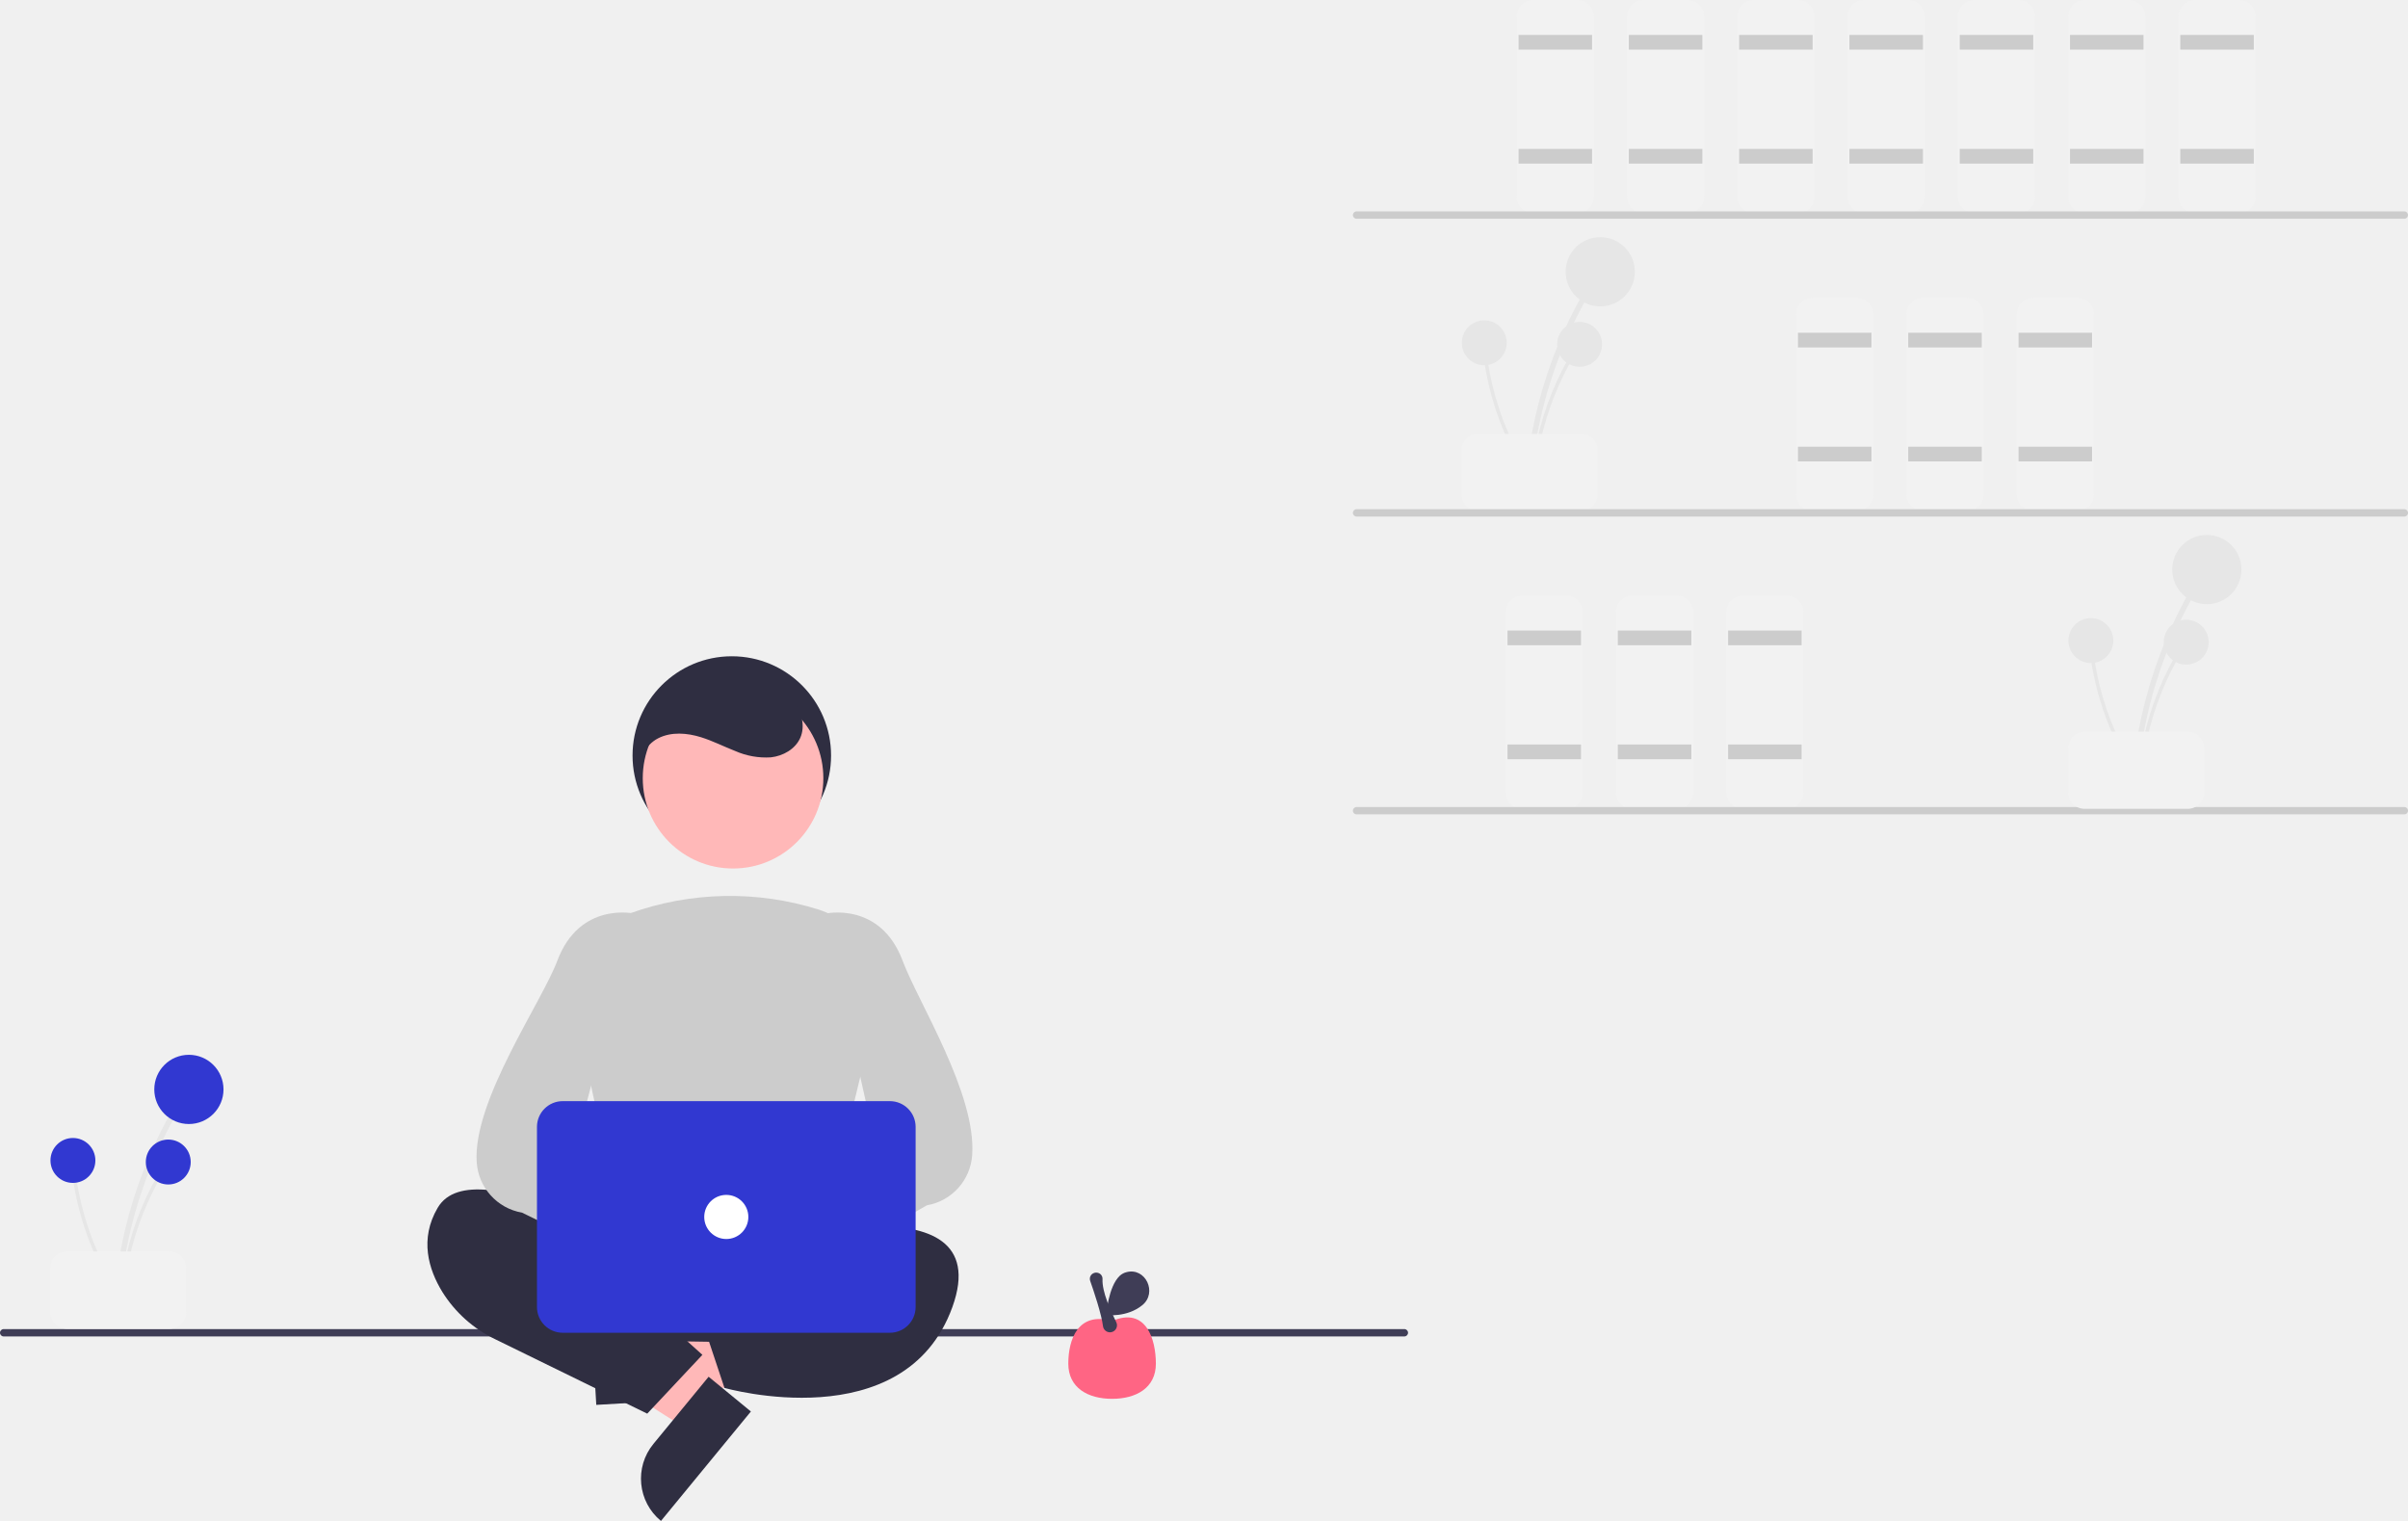
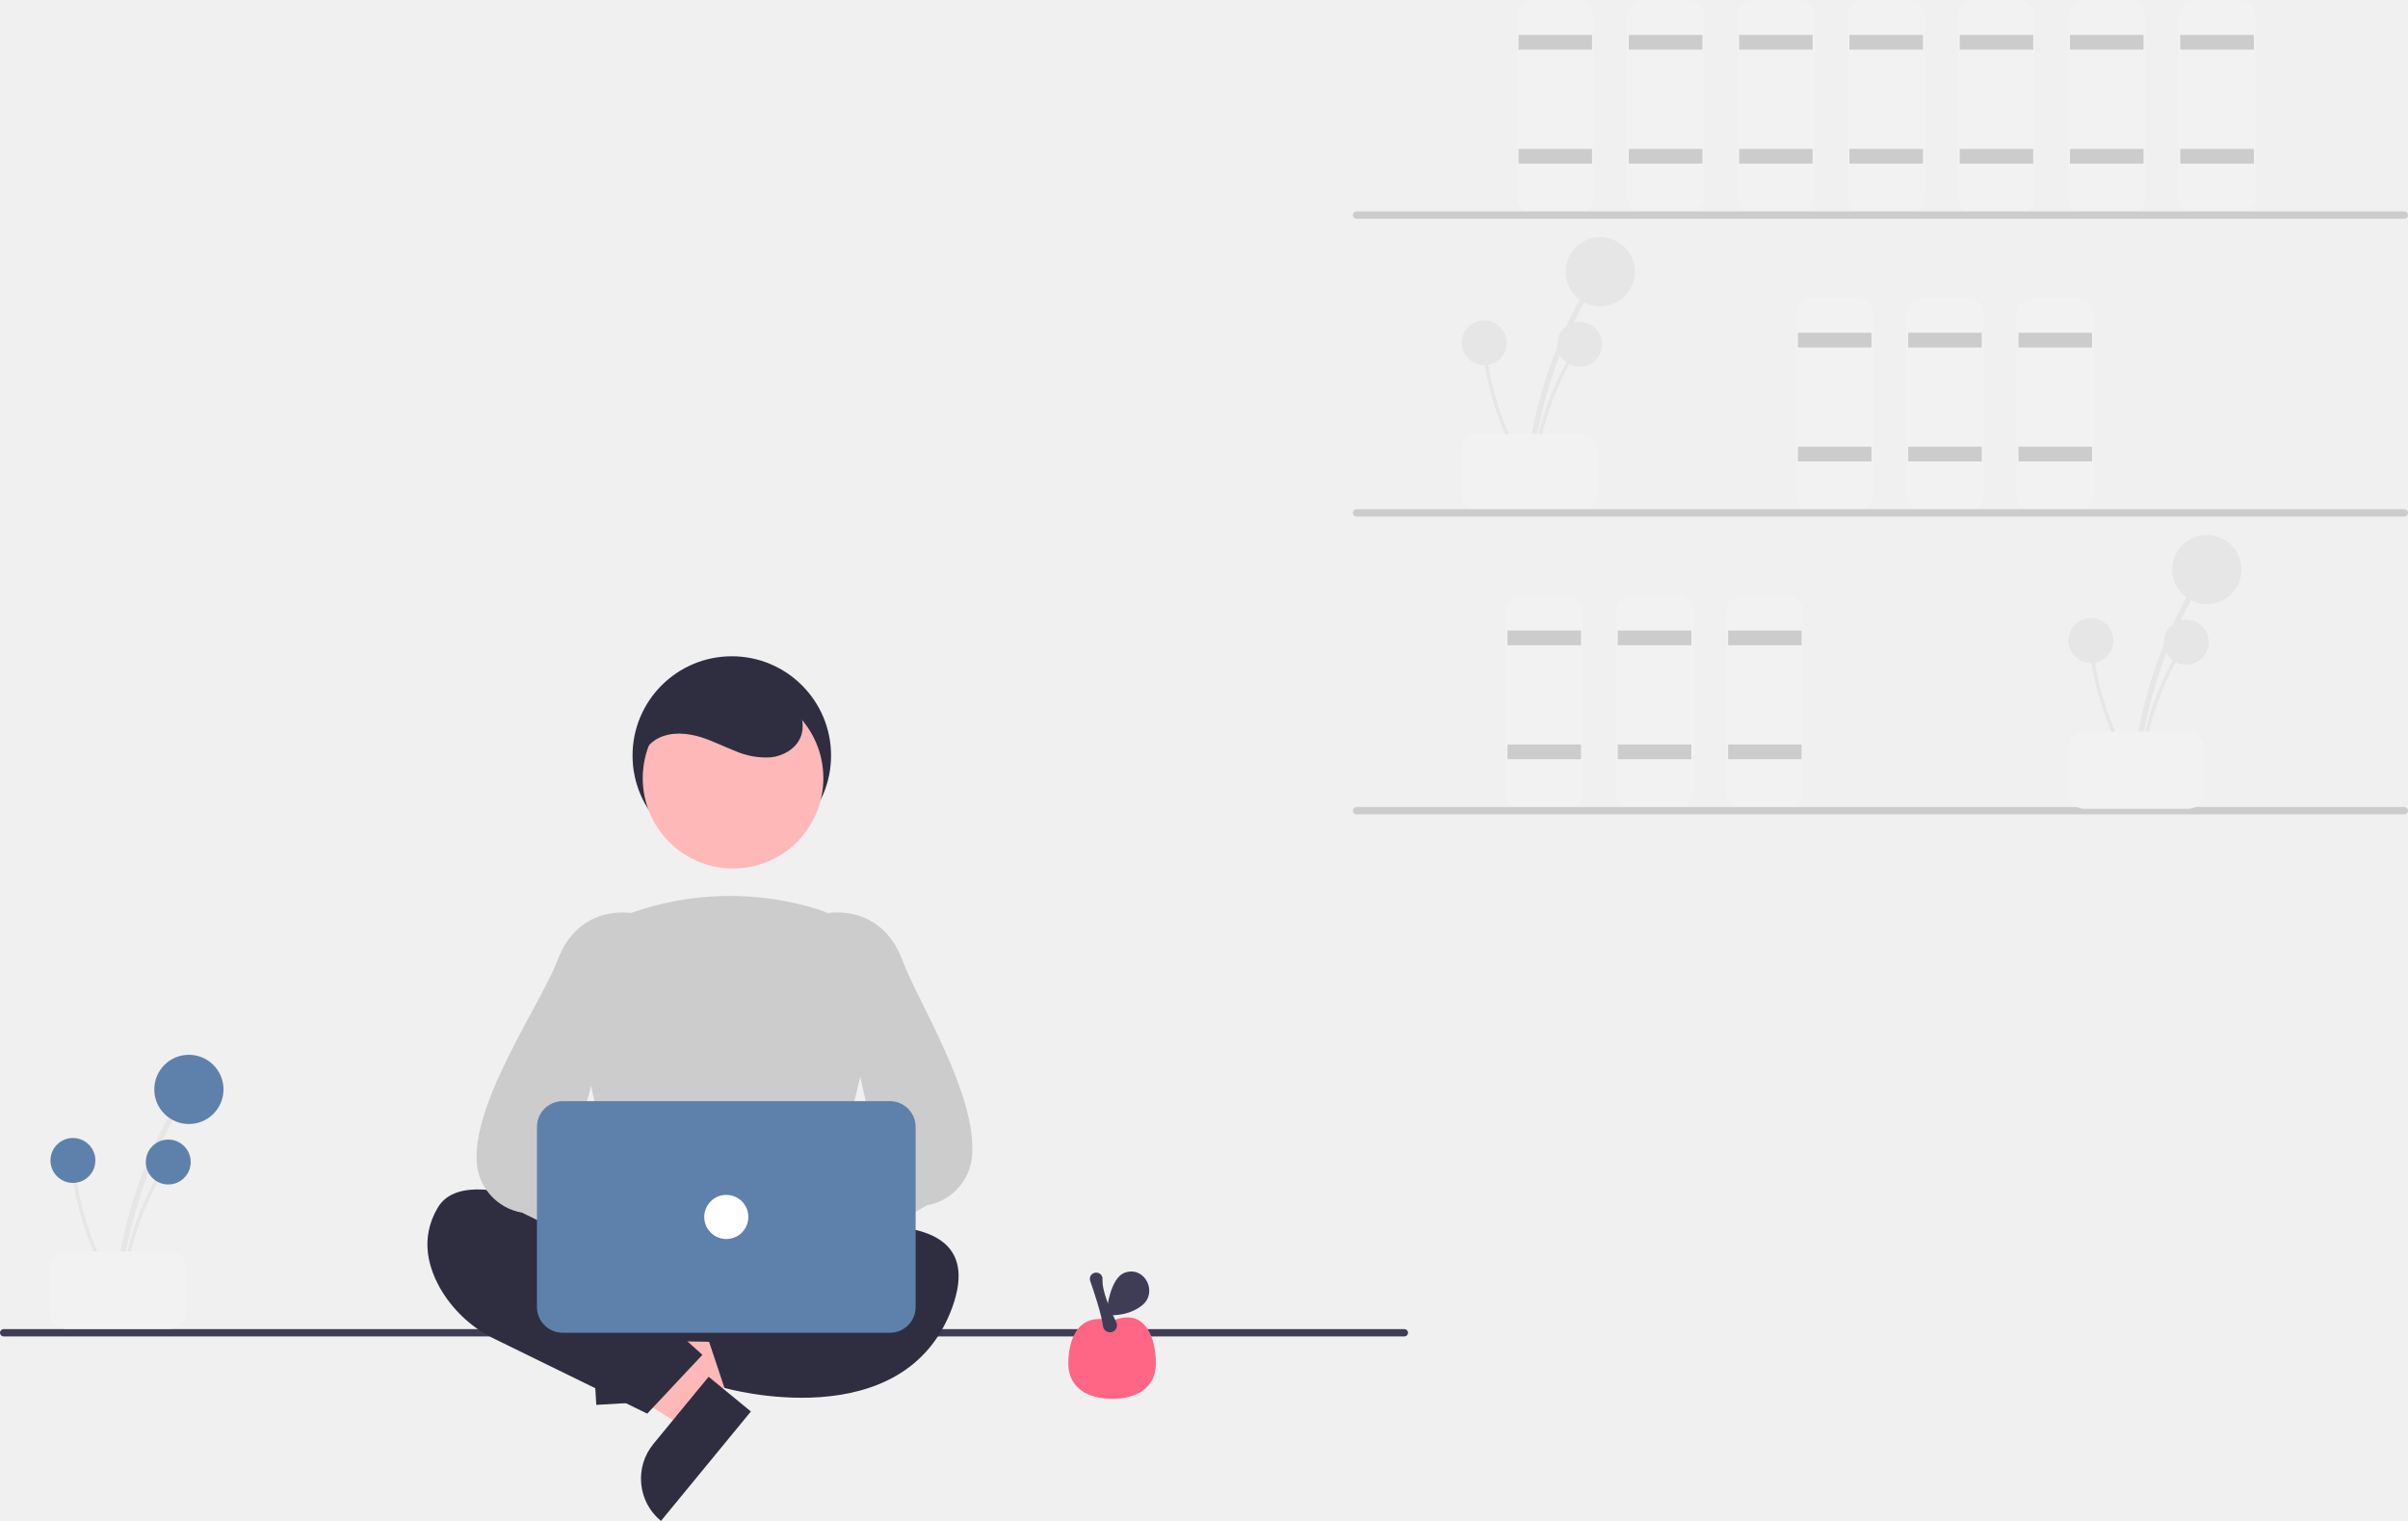
- <svg xmlns="http://www.w3.org/2000/svg" id="e4e579b4-5122-4d29-876c-085905a2d49a" data-name="Layer 1" width="655" height="413.68" viewBox="0 0 655 413.68">
+ <svg xmlns="http://www.w3.org/2000/svg" data-name="Layer 1" width="655" height="413.68" viewBox="0 0 655 413.68">
  <path d="M689.063,372.583a122.041,122.041,0,0,1,10.101-38.517q2.28-5.092,5.018-9.961a.744.744,0,0,0-1.284-.75,123.729,123.729,0,0,0-13.768,37.982q-1.034,5.584-1.554,11.246c-.088.952,1.399.946,1.486,0Z" transform="translate(-272.5 -243.1602)" fill="#e6e6e6" />
  <circle cx="435.282" cy="73.914" r="9.414" fill="#e6e6e6" />
  <path d="M690.026,372.833a79.174,79.174,0,0,1,6.553-24.988q1.479-3.304,3.255-6.462a.483.483,0,0,0-.833-.487,80.268,80.268,0,0,0-8.932,24.641q-.671,3.622-1.008,7.296c-.057.618.908.614.964,0Z" transform="translate(-272.5 -243.1602)" fill="#e6e6e6" />
  <circle cx="429.67" cy="93.662" r="6.108" fill="#e6e6e6" />
  <path d="M688.809,372.257a79.174,79.174,0,0,1-10.202-23.733q-.866-3.515-1.408-7.097a.483.483,0,0,0-.956.128,80.268,80.268,0,0,0,8.113,24.922q1.699,3.269,3.693,6.373c.335.522,1.093-.074.76-.593Z" transform="translate(-272.5 -243.1602)" fill="#e6e6e6" />
  <circle cx="403.735" cy="93.233" r="6.108" fill="#e6e6e6" />
  <path d="M670.059,377.66v-12a4.505,4.505,0,0,1,4.5-4.5h28a4.505,4.505,0,0,1,4.5,4.5v12a4.505,4.505,0,0,1-4.5,4.5h-28A4.505,4.505,0,0,1,670.059,377.66Z" transform="translate(-272.5 -243.1602)" fill="#f2f2f2" style="isolation:isolate" />
  <path d="M701.559,301.16h-12a4.505,4.505,0,0,1-4.5-4.5v-49a4.505,4.505,0,0,1,4.5-4.5h12a4.505,4.505,0,0,1,4.5,4.5v49A4.505,4.505,0,0,1,701.559,301.16Z" transform="translate(-272.5 -243.1602)" fill="#f2f2f2" style="isolation:isolate" />
  <rect x="413.059" y="9.5" width="20" height="4" fill="#ccc" />
  <rect x="413.059" y="40.5" width="20" height="4" fill="#ccc" />
  <path d="M731.559,301.16h-12a4.505,4.505,0,0,1-4.5-4.5v-49a4.505,4.505,0,0,1,4.5-4.5h12a4.505,4.505,0,0,1,4.5,4.5v49A4.505,4.505,0,0,1,731.559,301.16Z" transform="translate(-272.5 -243.1602)" fill="#f2f2f2" style="isolation:isolate" />
  <rect x="443.059" y="9.5" width="20" height="4" fill="#ccc" />
  <rect x="443.059" y="40.5" width="20" height="4" fill="#ccc" />
  <path d="M761.559,301.16h-12a4.505,4.505,0,0,1-4.5-4.5v-49a4.505,4.505,0,0,1,4.5-4.5h12a4.505,4.505,0,0,1,4.5,4.5v49A4.505,4.505,0,0,1,761.559,301.16Z" transform="translate(-272.5 -243.1602)" fill="#f2f2f2" style="isolation:isolate" />
  <rect x="473.059" y="9.5" width="20" height="4" fill="#ccc" />
  <rect x="473.059" y="40.5" width="20" height="4" fill="#ccc" />
  <path d="M777.559,382.16h-12a4.505,4.505,0,0,1-4.5-4.5v-49a4.505,4.505,0,0,1,4.5-4.5h12a4.505,4.505,0,0,1,4.5,4.5v49A4.505,4.505,0,0,1,777.559,382.16Z" transform="translate(-272.5 -243.1602)" fill="#f2f2f2" style="isolation:isolate" />
  <rect x="489.059" y="90.5" width="20" height="4" fill="#ccc" />
  <rect x="489.059" y="121.5" width="20" height="4" fill="#ccc" />
  <path d="M807.559,382.16h-12a4.505,4.505,0,0,1-4.5-4.5v-49a4.505,4.505,0,0,1,4.5-4.5h12a4.505,4.505,0,0,1,4.5,4.5v49A4.505,4.505,0,0,1,807.559,382.16Z" transform="translate(-272.5 -243.1602)" fill="#f2f2f2" style="isolation:isolate" />
  <rect x="519.059" y="90.5" width="20" height="4" fill="#ccc" />
  <rect x="519.059" y="121.5" width="20" height="4" fill="#ccc" />
  <path d="M837.559,382.16h-12a4.505,4.505,0,0,1-4.5-4.5v-49a4.505,4.505,0,0,1,4.5-4.5h12a4.505,4.505,0,0,1,4.5,4.5v49A4.505,4.505,0,0,1,837.559,382.16Z" transform="translate(-272.5 -243.1602)" fill="#f2f2f2" style="isolation:isolate" />
  <rect x="549.059" y="90.5" width="20" height="4" fill="#ccc" />
  <rect x="549.059" y="121.5" width="20" height="4" fill="#ccc" />
  <path d="M698.559,463.16h-12a4.505,4.505,0,0,1-4.5-4.5v-49a4.505,4.505,0,0,1,4.5-4.5h12a4.505,4.505,0,0,1,4.5,4.5v49A4.505,4.505,0,0,1,698.559,463.16Z" transform="translate(-272.5 -243.1602)" fill="#f2f2f2" style="isolation:isolate" />
  <rect x="410.059" y="171.5" width="20" height="4" fill="#ccc" />
  <rect x="410.059" y="202.5" width="20" height="4" fill="#ccc" />
  <path d="M728.559,463.16h-12a4.505,4.505,0,0,1-4.5-4.5v-49a4.505,4.505,0,0,1,4.5-4.5h12a4.505,4.505,0,0,1,4.5,4.5v49A4.505,4.505,0,0,1,728.559,463.16Z" transform="translate(-272.5 -243.1602)" fill="#f2f2f2" style="isolation:isolate" />
  <rect x="440.059" y="171.5" width="20" height="4" fill="#ccc" />
  <rect x="440.059" y="202.5" width="20" height="4" fill="#ccc" />
  <path d="M758.559,463.16h-12a4.505,4.505,0,0,1-4.5-4.5v-49a4.505,4.505,0,0,1,4.5-4.5h12a4.505,4.505,0,0,1,4.5,4.5v49A4.505,4.505,0,0,1,758.559,463.16Z" transform="translate(-272.5 -243.1602)" fill="#f2f2f2" style="isolation:isolate" />
  <rect x="470.059" y="171.5" width="20" height="4" fill="#ccc" />
  <rect x="470.059" y="202.5" width="20" height="4" fill="#ccc" />
  <path d="M791.559,301.16h-12a4.505,4.505,0,0,1-4.5-4.5v-49a4.505,4.505,0,0,1,4.5-4.5h12a4.505,4.505,0,0,1,4.5,4.5v49A4.505,4.505,0,0,1,791.559,301.16Z" transform="translate(-272.5 -243.1602)" fill="#f2f2f2" style="isolation:isolate" />
  <rect x="503.059" y="9.5" width="20" height="4" fill="#ccc" />
  <rect x="503.059" y="40.5" width="20" height="4" fill="#ccc" />
  <path d="M821.559,301.16h-12a4.505,4.505,0,0,1-4.5-4.5v-49a4.505,4.505,0,0,1,4.5-4.5h12a4.505,4.505,0,0,1,4.5,4.5v49A4.505,4.505,0,0,1,821.559,301.16Z" transform="translate(-272.5 -243.1602)" fill="#f2f2f2" style="isolation:isolate" />
  <rect x="533.059" y="9.5" width="20" height="4" fill="#ccc" />
  <rect x="533.059" y="40.5" width="20" height="4" fill="#ccc" />
  <path d="M851.559,301.16h-12a4.505,4.505,0,0,1-4.5-4.5v-49a4.505,4.505,0,0,1,4.5-4.5h12a4.505,4.505,0,0,1,4.5,4.5v49A4.505,4.505,0,0,1,851.559,301.16Z" transform="translate(-272.5 -243.1602)" fill="#f2f2f2" style="isolation:isolate" />
  <rect x="563.059" y="9.5" width="20" height="4" fill="#ccc" />
  <rect x="563.059" y="40.5" width="20" height="4" fill="#ccc" />
  <path d="M881.559,301.16h-12a4.505,4.505,0,0,1-4.5-4.5v-49a4.505,4.505,0,0,1,4.5-4.5h12a4.505,4.505,0,0,1,4.5,4.5v49A4.505,4.505,0,0,1,881.559,301.16Z" transform="translate(-272.5 -243.1602)" fill="#f2f2f2" style="isolation:isolate" />
  <rect x="593.059" y="9.5" width="20" height="4" fill="#ccc" />
  <rect x="593.059" y="40.5" width="20" height="4" fill="#ccc" />
  <path d="M926.5,302.66h-285a1,1,0,0,1,0-2h285a1,1,0,0,1,0,2Z" transform="translate(-272.5 -243.1602)" fill="#ccc" />
  <path d="M926.5,383.66h-285a1,1,0,0,1,0-2h285a1,1,0,0,1,0,2Z" transform="translate(-272.5 -243.1602)" fill="#ccc" />
  <path d="M926.5,464.66h-285a1,1,0,0,1,0-2h285a1,1,0,0,1,0,2Z" transform="translate(-272.5 -243.1602)" fill="#ccc" />
  <path d="M854.063,453.583a122.041,122.041,0,0,1,10.101-38.517q2.28-5.092,5.018-9.961a.744.744,0,0,0-1.284-.75,123.729,123.729,0,0,0-13.768,37.982q-1.034,5.584-1.554,11.246c-.088.952,1.399.946,1.486,0Z" transform="translate(-272.5 -243.1602)" fill="#e6e6e6" />
  <circle cx="600.282" cy="154.914" r="9.414" fill="#e6e6e6" />
  <path d="M855.026,453.833a79.174,79.174,0,0,1,6.553-24.988q1.479-3.304,3.255-6.462a.483.483,0,0,0-.833-.487,80.268,80.268,0,0,0-8.932,24.641q-.671,3.622-1.008,7.296c-.057.618.908.614.964,0Z" transform="translate(-272.5 -243.1602)" fill="#e6e6e6" />
  <circle cx="594.67" cy="174.662" r="6.108" fill="#e6e6e6" />
  <path d="M853.809,453.257a79.174,79.174,0,0,1-10.202-23.733q-.866-3.515-1.408-7.097a.483.483,0,0,0-.956.128,80.268,80.268,0,0,0,8.113,24.922q1.699,3.269,3.693,6.373c.335.522,1.093-.074.76-.593Z" transform="translate(-272.5 -243.1602)" fill="#e6e6e6" />
  <circle cx="568.735" cy="174.233" r="6.108" fill="#e6e6e6" />
  <path d="M835.059,458.66v-12a4.505,4.505,0,0,1,4.5-4.5h28a4.505,4.505,0,0,1,4.5,4.5v12a4.505,4.505,0,0,1-4.5,4.5h-28A4.505,4.505,0,0,1,835.059,458.66Z" transform="translate(-272.5 -243.1602)" fill="#f2f2f2" style="isolation:isolate" />
  <path d="M654.5,606.66h-381a1,1,0,0,1,0-2h381a1,1,0,0,1,0,2Z" transform="translate(-272.5 -243.1602)" fill="#3f3d56" />
  <circle cx="199.059" cy="205.5" r="27" fill="#2f2e41" />
  <polygon points="173.405 378.826 172.69 366.588 219.556 358.003 220.612 376.067 173.405 378.826" fill="#ffb8b8" />
  <path d="M436.622,598.163h23.644a0,0,0,0,1,0,0v14.887a0,0,0,0,1,0,0H421.735a0,0,0,0,1,0,0v0A14.887,14.887,0,0,1,436.622,598.163Z" transform="translate(747.3404 -113.1422) rotate(86.65462)" fill="#2f2e41" />
  <polygon points="193.789 378.714 186.004 388.185 145.768 362.666 157.257 348.688 193.789 378.714" fill="#ffb8b8" />
  <path d="M454.39,629.787h23.644a0,0,0,0,1,0,0v14.887a0,0,0,0,1,0,0H439.503a0,0,0,0,1,0,0v0A14.887,14.887,0,0,1,454.39,629.787Z" transform="translate(-597.3196 343.8614) rotate(-50.58212)" fill="#2f2e41" />
  <path d="M443.887,577.83l-5.32,25.079a4,4,0,0,0,3.848,4.83l52.298.844a4,4,0,0,0,4.004-4.695l-4.575-25.922a4,4,0,0,0-3.939-3.305H447.8A4,4,0,0,0,443.887,577.83Z" transform="translate(-272.5 -243.1602)" fill="#2f2e41" />
  <path d="M452.559,586.66s-51-32-61-15c-5,8.5-2.5,16.75,1.25,22.875a34.631,34.631,0,0,0,14.402,12.891l41.347,20.234,15-16-10-9Z" transform="translate(-272.5 -243.1602)" fill="#2f2e41" />
  <path d="M478.559,581.66s66-19,53,17-62,22-62,22l-5-15,17-12Z" transform="translate(-272.5 -243.1602)" fill="#2f2e41" />
  <circle cx="199.398" cy="211.665" r="24.561" fill="#ffb8b8" />
  <path d="M473.185,585.629a131.994,131.994,0,0,1-30.257-3.986l-.292-.08-13.706-63.045a23.225,23.225,0,0,1,14.933-26.943,80.46,80.46,0,0,1,51.3-1.024h0a23.47,23.47,0,0,1,15.635,27.765l-15.308,63.195-.216.103C488.911,584.626,480.956,585.629,473.185,585.629Z" transform="translate(-272.5 -243.1602)" fill="#ccc" />
  <path d="M454.774,590.527a10.056,10.056,0,0,1,14.475-5.312l26.987-23.425,2.442,18.408-26.001,19.422a10.11,10.11,0,0,1-17.902-9.094Z" transform="translate(-272.5 -243.1602)" fill="#ffb8b8" />
  <path d="M480.512,595.636a4.534,4.534,0,0,1-1.296-.19,4.453,4.453,0,0,1-2.962-2.816l-3.257-9.229a4.472,4.472,0,0,1,1.302-4.902l36.769-22.074L496.573,491.763l.369-.089c.15-.037,15-3.417,21.086,12.811,4.261,11.365,20.031,36.077,18.919,52.776a14.885,14.885,0,0,1-12.322,13.728l-41.388,23.713A4.456,4.456,0,0,1,480.512,595.636Z" transform="translate(-272.5 -243.1602)" fill="#ccc" />
  <path d="M484.636,588.333a10.056,10.056,0,0,0-14.475-5.312l-26.986-23.425-2.442,18.408,26.001,19.422a10.11,10.11,0,0,0,17.902-9.094Z" transform="translate(-272.5 -243.1602)" fill="#ffb8b8" />
  <path d="M461.606,595.636a4.456,4.456,0,0,1-2.724-.935l-44.388-21.713a14.885,14.885,0,0,1-12.322-13.728c-1.113-16.699,17.657-43.411,21.919-54.776,6.085-16.228,20.936-12.849,21.086-12.811l.369.089L428.051,558.424l39.769,20.074a4.472,4.472,0,0,1,1.302,4.902l-3.257,9.229a4.453,4.453,0,0,1-2.962,2.816A4.535,4.535,0,0,1,461.606,595.636Z" transform="translate(-272.5 -243.1602)" fill="#ccc" />
-   <path d="M514.559,605.66h-89a7.008,7.008,0,0,1-7-7v-49a7.008,7.008,0,0,1,7-7h89a7.008,7.008,0,0,1,7,7v49A7.008,7.008,0,0,1,514.559,605.66Z" transform="translate(-272.5 -243.1602)" fill="#3138d1" />
+   <path d="M514.559,605.66h-89a7.008,7.008,0,0,1-7-7v-49a7.008,7.008,0,0,1,7-7h89a7.008,7.008,0,0,1,7,7v49A7.008,7.008,0,0,1,514.559,605.66Z" transform="translate(-272.5 -243.1602)" fill="#5e81ac" />
  <circle cx="197.559" cy="331" r="6" fill="#fff" />
  <path d="M447.091,453.826c-1.456-3.692.933-8.092,4.476-9.881s7.818-1.448,11.608-.27c3.185.991,6.17,2.526,9.277,3.738a20.762,20.762,0,0,0,9.753,1.737c3.314-.374,6.613-2.233,7.969-5.28,1.406-3.159.45-7.013-1.715-9.709a18.799,18.799,0,0,0-8.612-5.535c-7.308-2.574-15.748-2.65-22.532,1.093s-11.394,11.71-9.992,19.33" transform="translate(-272.5 -243.1602)" fill="#2f2e41" />
  <path d="M305.162,594.979A122.042,122.042,0,0,1,315.263,556.461q2.28-5.092,5.018-9.961a.744.744,0,0,0-1.284-.75,123.728,123.728,0,0,0-13.768,37.982q-1.034,5.584-1.554,11.246c-.088.952,1.399.946,1.486,0Z" transform="translate(-272.5 -243.1602)" fill="#e6e6e6" />
-   <circle cx="51.381" cy="296.31" r="9.414" fill="#3138d1" />
+   <circle cx="51.381" cy="296.31" r="9.414" fill="#5e81ac" />
  <path d="M306.125,595.229a79.174,79.174,0,0,1,6.553-24.988q1.479-3.304,3.255-6.462a.483.483,0,0,0-.833-.487,80.269,80.269,0,0,0-8.932,24.641q-.671,3.622-1.008,7.296c-.057.618.908.614.964,0Z" transform="translate(-272.5 -243.1602)" fill="#e6e6e6" />
-   <circle cx="45.769" cy="316.058" r="6.108" fill="#3138d1" />
+   <circle cx="45.769" cy="316.058" r="6.108" fill="#5e81ac" />
  <path d="M304.908,594.652a79.174,79.174,0,0,1-10.202-23.733q-.866-3.515-1.408-7.097a.483.483,0,0,0-.956.128,80.268,80.268,0,0,0,8.113,24.922q1.699,3.269,3.693,6.373c.335.522,1.093-.074.76-.593Z" transform="translate(-272.5 -243.1602)" fill="#e6e6e6" />
-   <circle cx="19.835" cy="315.629" r="6.108" fill="#3138d1" />
+   <circle cx="19.835" cy="315.629" r="6.108" fill="#5e81ac" />
  <path d="M286.159,600.056v-12a4.505,4.505,0,0,1,4.5-4.5h28a4.505,4.505,0,0,1,4.5,4.5v12a4.505,4.505,0,0,1-4.5,4.5h-28A4.505,4.505,0,0,1,286.159,600.056Z" transform="translate(-272.5 -243.1602)" fill="#f2f2f2" style="isolation:isolate" />
  <path d="M586.909,614.061c0,6.577-5.332,9.567-11.909,9.567s-11.909-2.99-11.909-9.567S565.738,599.81,575,602.456C584.262,598.487,586.909,607.484,586.909,614.061Z" transform="translate(-272.5 -243.1602)" fill="#ff6584" />
  <path d="M574.42,605.537a1.904,1.904,0,0,1-1.891-1.659c-.394-3.281-2.568-9.708-3.484-12.318l-0-.001a1.703,1.703,0,0,1,.22-1.566,1.787,1.787,0,0,1,2.663-.192,1.705,1.705,0,0,1,.468,1.276c-.179,3.351,2.263,8.765,3.735,11.694a1.908,1.908,0,0,1-1.51,2.756A1.763,1.763,0,0,1,574.42,605.537Z" transform="translate(-272.5 -243.1602)" fill="#3f3d56" />
  <path d="M583.232,598.146c4.134-3.383.891-10.308-4.283-8.978a4.178,4.178,0,0,0-1.864.994c-3.174,2.998-3.666,10.669-3.666,10.669S579.024,601.59,583.232,598.146Z" transform="translate(-272.5 -243.1602)" fill="#3f3d56" />
</svg>
